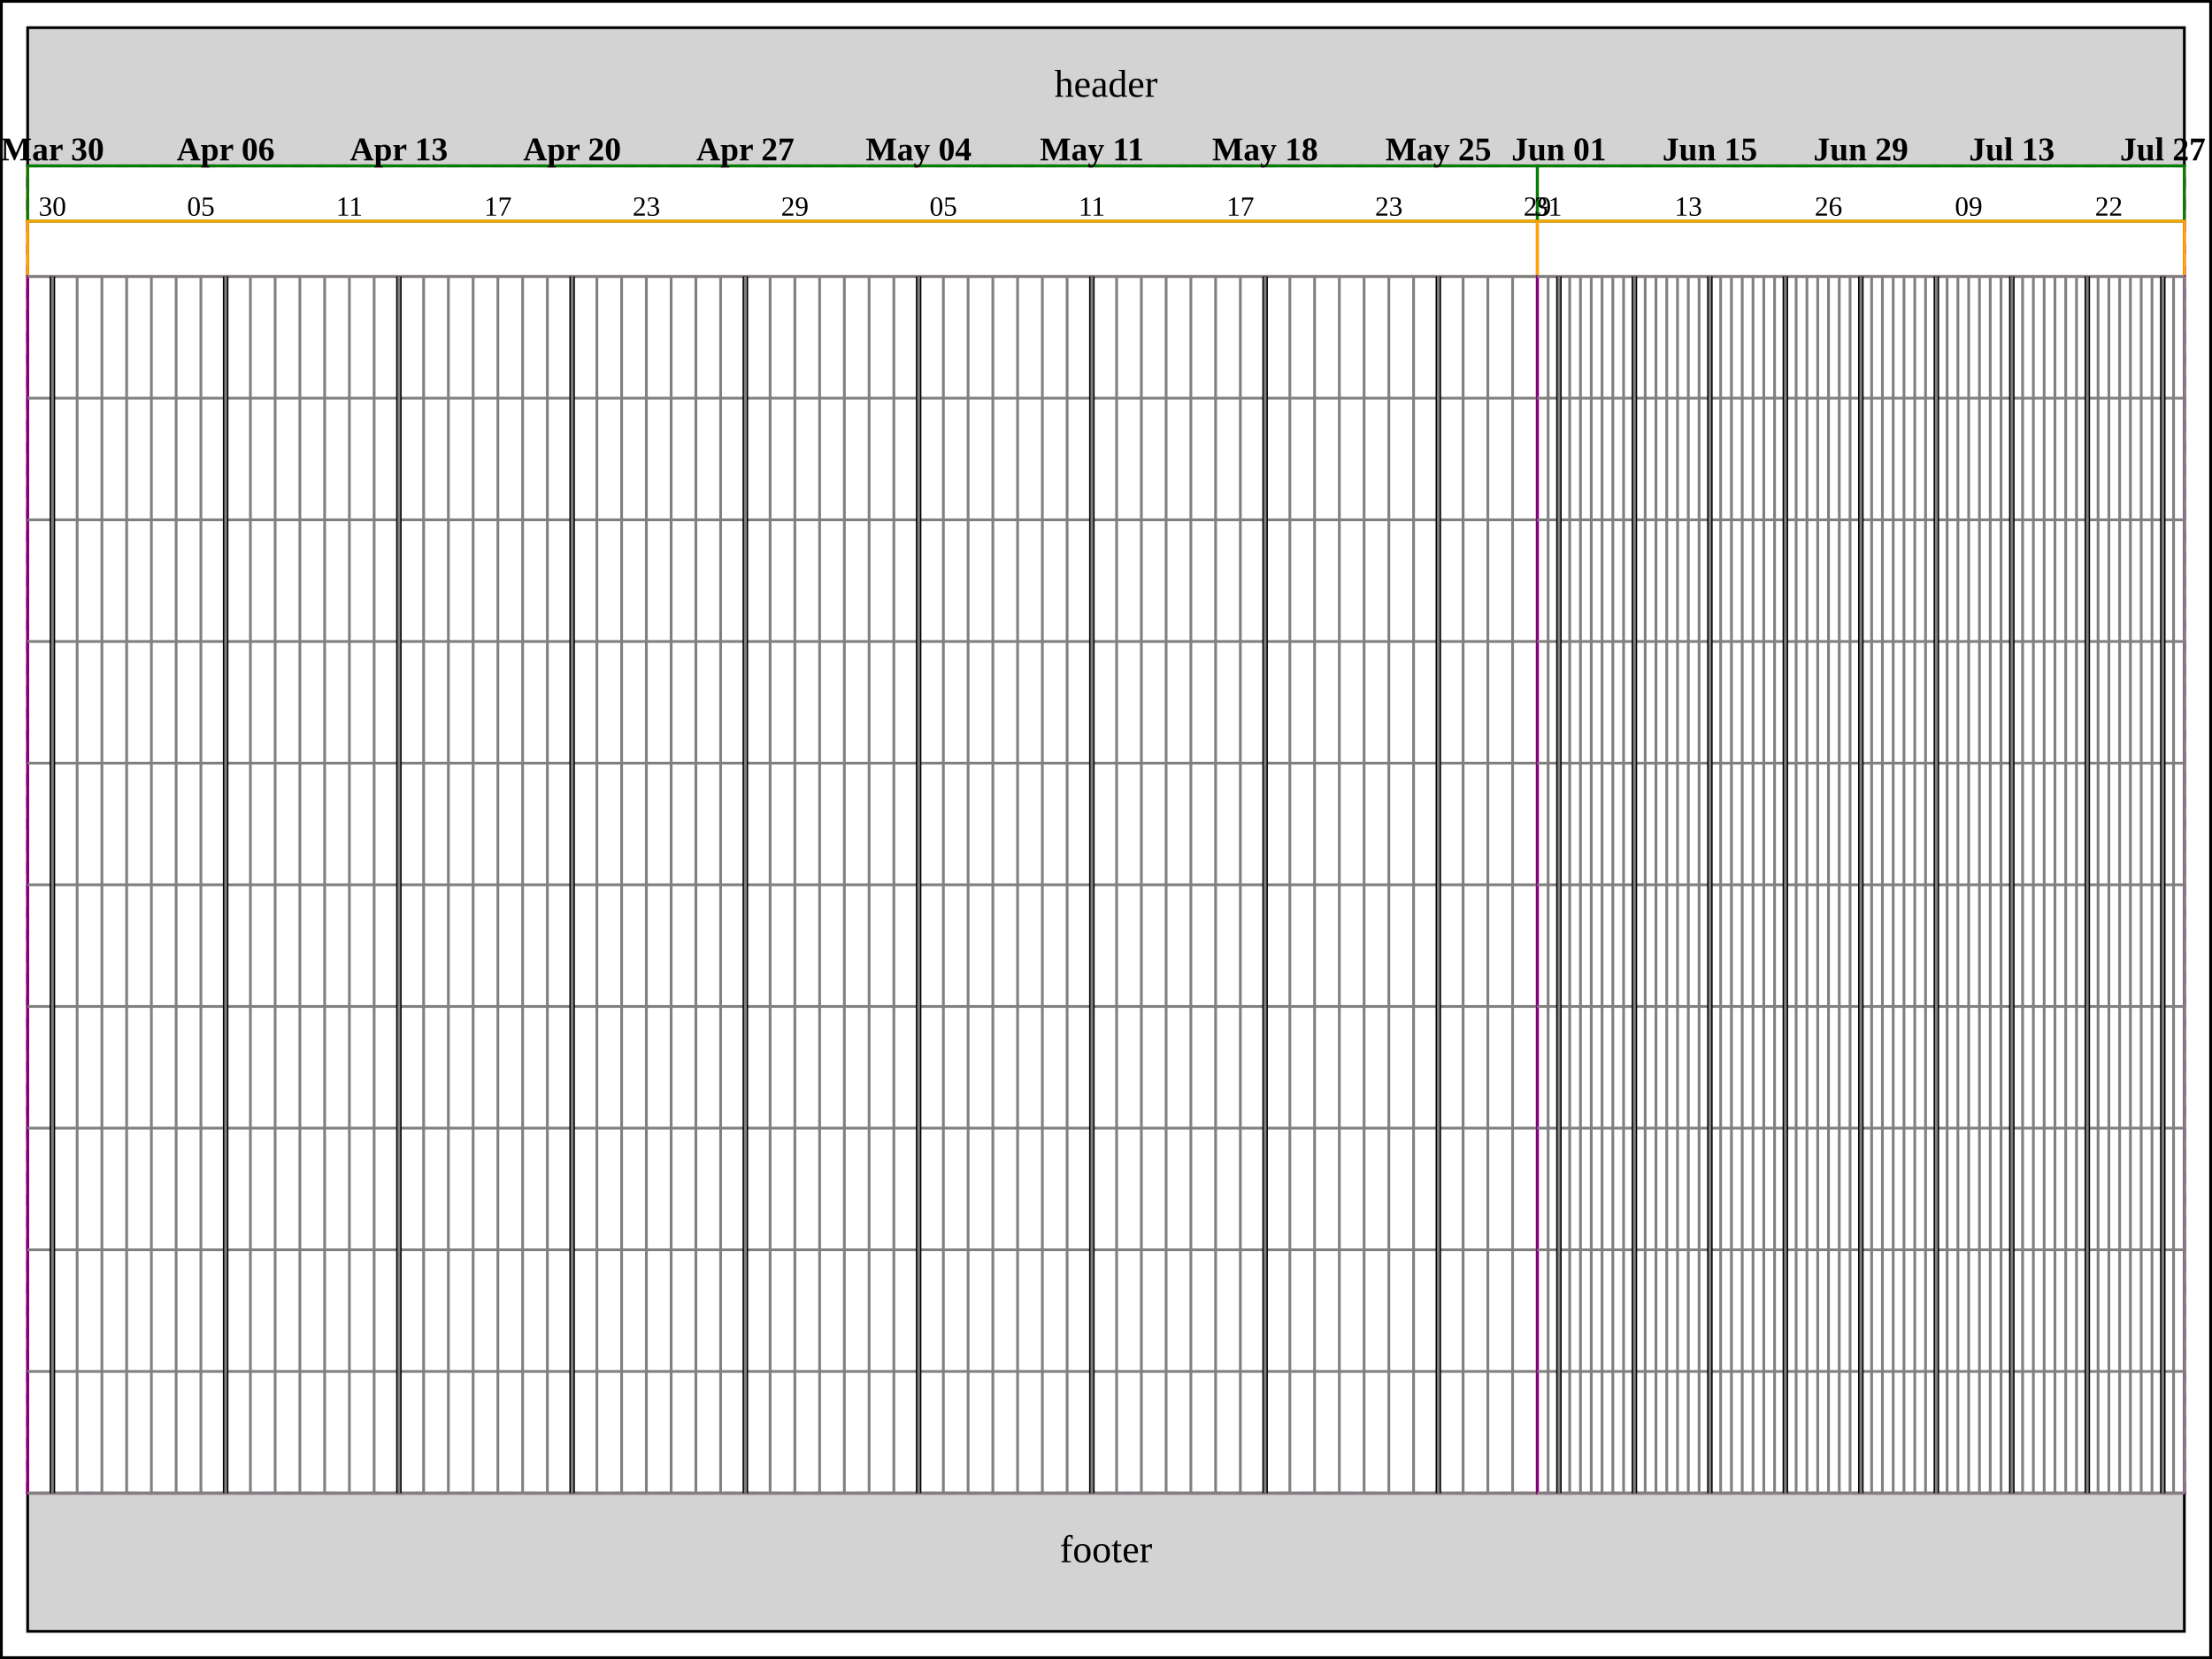
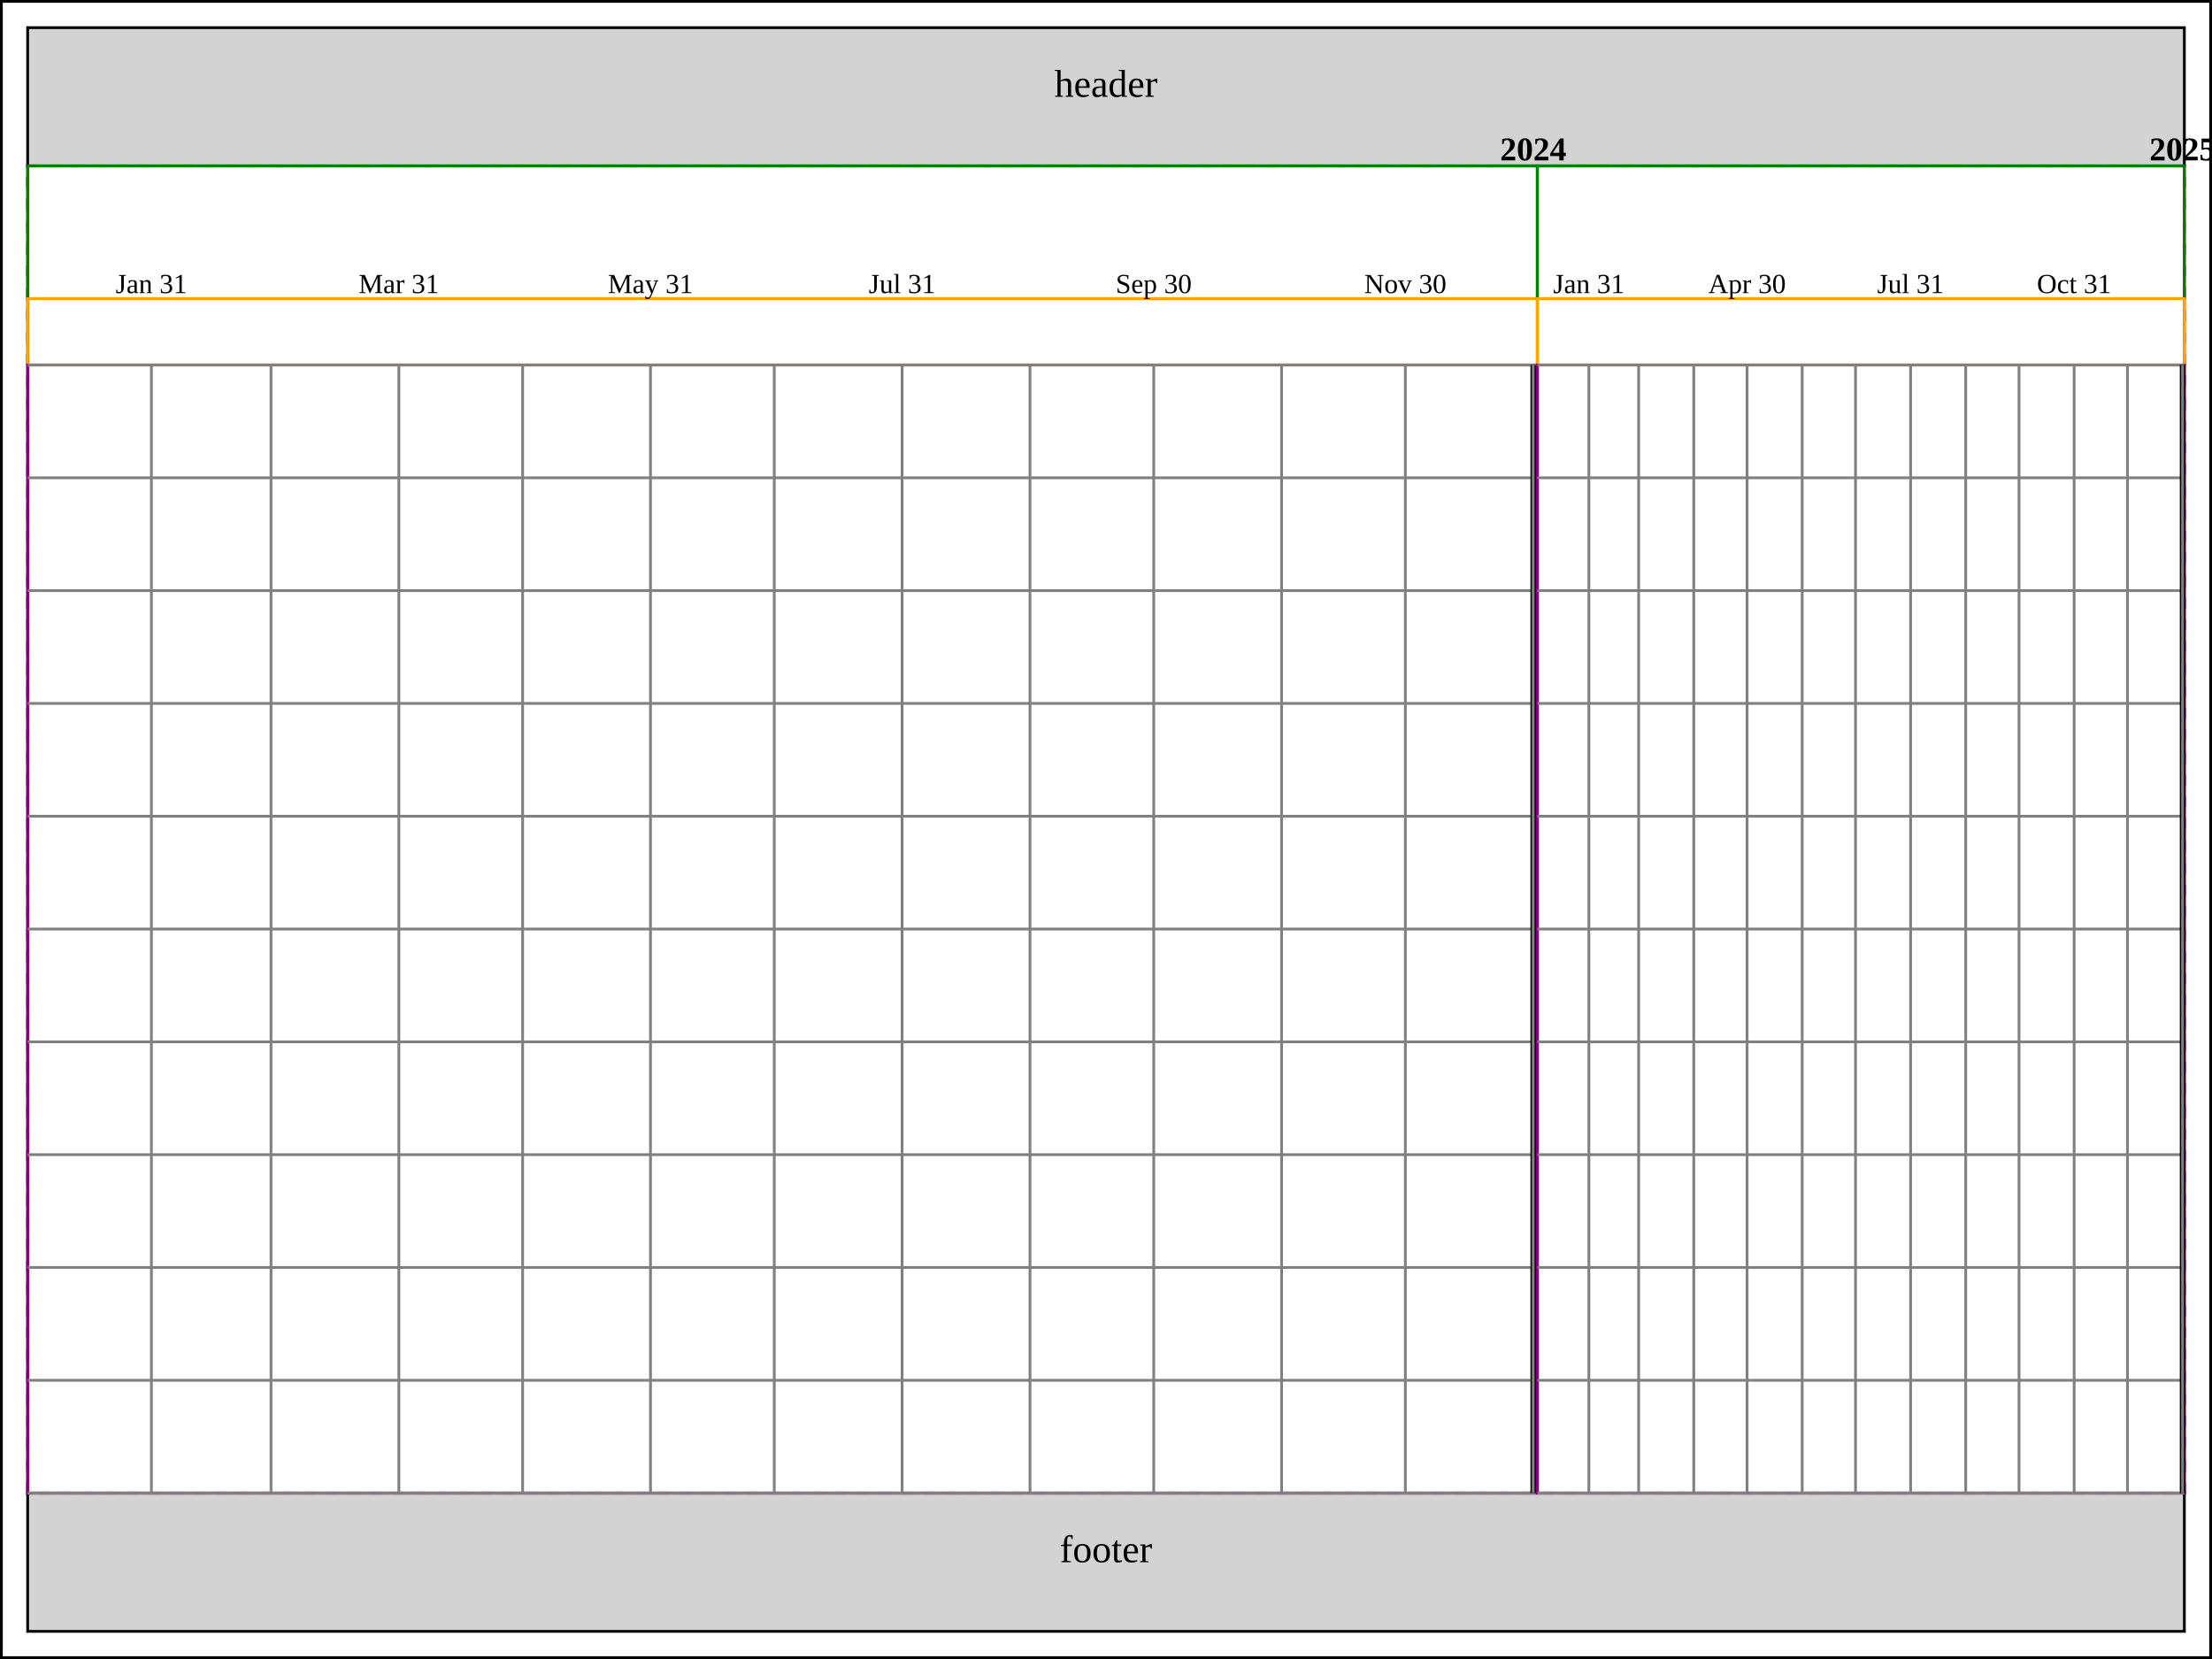
<svg xmlns="http://www.w3.org/2000/svg" baseProfile="full" height="600.0" version="1.1" width="800.0">
  <defs />
  <rect fill="white" height="600.0" stroke="black" stroke-width="2" width="800.0" x="0" y="0" />
  <rect fill="lightgray" height="50.0" stroke="black" stroke-width="1" width="780.0" x="10.0" y="10.0" />
  <text font-size="14" text-anchor="middle" x="400.0" y="35.0">header</text>
  <rect fill="lightgray" height="50.0" stroke="black" stroke-width="1" width="780.0" x="10.0" y="540.0" />
  <text font-size="14" text-anchor="middle" x="400.0" y="565.0">footer</text>
  <rect fill="none" height="480.0" stroke="blue" stroke-dasharray="4" stroke-width="1" width="780.0" x="10.0" y="60.0" />
  <rect fill="none" height="480.0" stroke="red" stroke-width="1" width="546.0" x="10.0" y="60.0" />
-   <rect fill="none" height="20.0" stroke="green" stroke-width="1" width="546.0" x="10.0" y="60.0" />
-   <rect fill="none" height="20.0" stroke="orange" stroke-width="1" width="546.0" x="10.0" y="80.0" />
-   <rect fill="none" height="440.0" stroke="purple" stroke-width="1" width="546.0" x="10.0" y="100.0" />
-   <line stroke="gray" stroke-width="1" x1="10.0" x2="556.0" y1="100.0" y2="100.0" />
-   <line stroke="gray" stroke-width="1" x1="10.0" x2="556.0" y1="144.0" y2="144.0" />
-   <line stroke="gray" stroke-width="1" x1="10.0" x2="556.0" y1="188.0" y2="188.0" />
-   <line stroke="gray" stroke-width="1" x1="10.0" x2="556.0" y1="232.0" y2="232.0" />
-   <line stroke="gray" stroke-width="1" x1="10.0" x2="556.0" y1="276.0" y2="276.0" />
-   <line stroke="gray" stroke-width="1" x1="10.0" x2="556.0" y1="320.0" y2="320.0" />
-   <line stroke="gray" stroke-width="1" x1="10.0" x2="556.0" y1="364.0" y2="364.0" />
-   <line stroke="gray" stroke-width="1" x1="10.0" x2="556.0" y1="408.0" y2="408.0" />
-   <line stroke="gray" stroke-width="1" x1="10.0" x2="556.0" y1="452.0" y2="452.0" />
-   <line stroke="gray" stroke-width="1" x1="10.0" x2="556.0" y1="496.0" y2="496.0" />
+   <rect fill="none" height="48.0" stroke="green" stroke-width="1" width="546.0" x="10.0" y="60.0" />
+   <rect fill="none" height="24.0" stroke="orange" stroke-width="1" width="546.0" x="10.0" y="108.0" />
+   <rect fill="none" height="408.0" stroke="purple" stroke-width="1" width="546.0" x="10.0" y="132.0" />
+   <line stroke="gray" stroke-width="1" x1="10.0" x2="556.0" y1="132.0" y2="132.0" />
+   <line stroke="gray" stroke-width="1" x1="10.0" x2="556.0" y1="172.8" y2="172.8" />
+   <line stroke="gray" stroke-width="1" x1="10.0" x2="556.0" y1="213.6" y2="213.6" />
+   <line stroke="gray" stroke-width="1" x1="10.0" x2="556.0" y1="254.4" y2="254.4" />
+   <line stroke="gray" stroke-width="1" x1="10.0" x2="556.0" y1="295.2" y2="295.2" />
+   <line stroke="gray" stroke-width="1" x1="10.0" x2="556.0" y1="336.0" y2="336.0" />
+   <line stroke="gray" stroke-width="1" x1="10.0" x2="556.0" y1="376.8" y2="376.8" />
+   <line stroke="gray" stroke-width="1" x1="10.0" x2="556.0" y1="417.6" y2="417.6" />
+   <line stroke="gray" stroke-width="1" x1="10.0" x2="556.0" y1="458.4" y2="458.4" />
+   <line stroke="gray" stroke-width="1" x1="10.0" x2="556.0" y1="499.2" y2="499.2" />
  <line stroke="gray" stroke-width="1" x1="10.0" x2="556.0" y1="540.0" y2="540.0" />
-   <line stroke="black" stroke-width="2" x1="18.951" x2="18.951" y1="100.0" y2="540.0" />
-   <line stroke="black" stroke-width="2" x1="81.607" x2="81.607" y1="100.0" y2="540.0" />
-   <line stroke="black" stroke-width="2" x1="144.262" x2="144.262" y1="100.0" y2="540.0" />
-   <line stroke="black" stroke-width="2" x1="206.918" x2="206.918" y1="100.0" y2="540.0" />
-   <line stroke="black" stroke-width="2" x1="269.574" x2="269.574" y1="100.0" y2="540.0" />
-   <line stroke="black" stroke-width="2" x1="332.23" x2="332.23" y1="100.0" y2="540.0" />
-   <line stroke="black" stroke-width="2" x1="394.885" x2="394.885" y1="100.0" y2="540.0" />
-   <line stroke="black" stroke-width="2" x1="457.541" x2="457.541" y1="100.0" y2="540.0" />
-   <line stroke="black" stroke-width="2" x1="520.197" x2="520.197" y1="100.0" y2="540.0" />
-   <text font-size="12" font-weight="bold" text-anchor="middle" x="18.951" y="58.0">Mar 30</text>
-   <text font-size="12" font-weight="bold" text-anchor="middle" x="81.607" y="58.0">Apr 06</text>
-   <text font-size="12" font-weight="bold" text-anchor="middle" x="144.262" y="58.0">Apr 13</text>
-   <text font-size="12" font-weight="bold" text-anchor="middle" x="206.918" y="58.0">Apr 20</text>
-   <text font-size="12" font-weight="bold" text-anchor="middle" x="269.574" y="58.0">Apr 27</text>
-   <text font-size="12" font-weight="bold" text-anchor="middle" x="332.23" y="58.0">May 04</text>
-   <text font-size="12" font-weight="bold" text-anchor="middle" x="394.885" y="58.0">May 11</text>
-   <text font-size="12" font-weight="bold" text-anchor="middle" x="457.541" y="58.0">May 18</text>
-   <text font-size="12" font-weight="bold" text-anchor="middle" x="520.197" y="58.0">May 25</text>
-   <line stroke="gray" stroke-width="1" x1="18.951" x2="18.951" y1="100.0" y2="540.0" />
-   <line stroke="gray" stroke-width="1" x1="27.902" x2="27.902" y1="100.0" y2="540.0" />
-   <line stroke="gray" stroke-width="1" x1="36.852" x2="36.852" y1="100.0" y2="540.0" />
-   <line stroke="gray" stroke-width="1" x1="45.803" x2="45.803" y1="100.0" y2="540.0" />
-   <line stroke="gray" stroke-width="1" x1="54.754" x2="54.754" y1="100.0" y2="540.0" />
-   <line stroke="gray" stroke-width="1" x1="63.705" x2="63.705" y1="100.0" y2="540.0" />
-   <line stroke="gray" stroke-width="1" x1="72.656" x2="72.656" y1="100.0" y2="540.0" />
-   <line stroke="gray" stroke-width="1" x1="81.607" x2="81.607" y1="100.0" y2="540.0" />
-   <line stroke="gray" stroke-width="1" x1="90.557" x2="90.557" y1="100.0" y2="540.0" />
-   <line stroke="gray" stroke-width="1" x1="99.508" x2="99.508" y1="100.0" y2="540.0" />
-   <line stroke="gray" stroke-width="1" x1="108.459" x2="108.459" y1="100.0" y2="540.0" />
-   <line stroke="gray" stroke-width="1" x1="117.41" x2="117.41" y1="100.0" y2="540.0" />
-   <line stroke="gray" stroke-width="1" x1="126.361" x2="126.361" y1="100.0" y2="540.0" />
-   <line stroke="gray" stroke-width="1" x1="135.311" x2="135.311" y1="100.0" y2="540.0" />
-   <line stroke="gray" stroke-width="1" x1="144.262" x2="144.262" y1="100.0" y2="540.0" />
-   <line stroke="gray" stroke-width="1" x1="153.213" x2="153.213" y1="100.0" y2="540.0" />
-   <line stroke="gray" stroke-width="1" x1="162.164" x2="162.164" y1="100.0" y2="540.0" />
-   <line stroke="gray" stroke-width="1" x1="171.115" x2="171.115" y1="100.0" y2="540.0" />
-   <line stroke="gray" stroke-width="1" x1="180.066" x2="180.066" y1="100.0" y2="540.0" />
-   <line stroke="gray" stroke-width="1" x1="189.016" x2="189.016" y1="100.0" y2="540.0" />
-   <line stroke="gray" stroke-width="1" x1="197.967" x2="197.967" y1="100.0" y2="540.0" />
-   <line stroke="gray" stroke-width="1" x1="206.918" x2="206.918" y1="100.0" y2="540.0" />
-   <line stroke="gray" stroke-width="1" x1="215.869" x2="215.869" y1="100.0" y2="540.0" />
-   <line stroke="gray" stroke-width="1" x1="224.82" x2="224.82" y1="100.0" y2="540.0" />
-   <line stroke="gray" stroke-width="1" x1="233.77" x2="233.77" y1="100.0" y2="540.0" />
-   <line stroke="gray" stroke-width="1" x1="242.721" x2="242.721" y1="100.0" y2="540.0" />
-   <line stroke="gray" stroke-width="1" x1="251.672" x2="251.672" y1="100.0" y2="540.0" />
-   <line stroke="gray" stroke-width="1" x1="260.623" x2="260.623" y1="100.0" y2="540.0" />
-   <line stroke="gray" stroke-width="1" x1="269.574" x2="269.574" y1="100.0" y2="540.0" />
-   <line stroke="gray" stroke-width="1" x1="278.525" x2="278.525" y1="100.0" y2="540.0" />
-   <line stroke="gray" stroke-width="1" x1="287.475" x2="287.475" y1="100.0" y2="540.0" />
-   <line stroke="gray" stroke-width="1" x1="296.426" x2="296.426" y1="100.0" y2="540.0" />
-   <line stroke="gray" stroke-width="1" x1="305.377" x2="305.377" y1="100.0" y2="540.0" />
-   <line stroke="gray" stroke-width="1" x1="314.328" x2="314.328" y1="100.0" y2="540.0" />
-   <line stroke="gray" stroke-width="1" x1="323.279" x2="323.279" y1="100.0" y2="540.0" />
-   <line stroke="gray" stroke-width="1" x1="332.23" x2="332.23" y1="100.0" y2="540.0" />
-   <line stroke="gray" stroke-width="1" x1="341.18" x2="341.18" y1="100.0" y2="540.0" />
-   <line stroke="gray" stroke-width="1" x1="350.131" x2="350.131" y1="100.0" y2="540.0" />
-   <line stroke="gray" stroke-width="1" x1="359.082" x2="359.082" y1="100.0" y2="540.0" />
-   <line stroke="gray" stroke-width="1" x1="368.033" x2="368.033" y1="100.0" y2="540.0" />
-   <line stroke="gray" stroke-width="1" x1="376.984" x2="376.984" y1="100.0" y2="540.0" />
-   <line stroke="gray" stroke-width="1" x1="385.934" x2="385.934" y1="100.0" y2="540.0" />
-   <line stroke="gray" stroke-width="1" x1="394.885" x2="394.885" y1="100.0" y2="540.0" />
-   <line stroke="gray" stroke-width="1" x1="403.836" x2="403.836" y1="100.0" y2="540.0" />
-   <line stroke="gray" stroke-width="1" x1="412.787" x2="412.787" y1="100.0" y2="540.0" />
-   <line stroke="gray" stroke-width="1" x1="421.738" x2="421.738" y1="100.0" y2="540.0" />
-   <line stroke="gray" stroke-width="1" x1="430.689" x2="430.689" y1="100.0" y2="540.0" />
-   <line stroke="gray" stroke-width="1" x1="439.639" x2="439.639" y1="100.0" y2="540.0" />
-   <line stroke="gray" stroke-width="1" x1="448.59" x2="448.59" y1="100.0" y2="540.0" />
-   <line stroke="gray" stroke-width="1" x1="457.541" x2="457.541" y1="100.0" y2="540.0" />
-   <line stroke="gray" stroke-width="1" x1="466.492" x2="466.492" y1="100.0" y2="540.0" />
-   <line stroke="gray" stroke-width="1" x1="475.443" x2="475.443" y1="100.0" y2="540.0" />
-   <line stroke="gray" stroke-width="1" x1="484.393" x2="484.393" y1="100.0" y2="540.0" />
-   <line stroke="gray" stroke-width="1" x1="493.344" x2="493.344" y1="100.0" y2="540.0" />
-   <line stroke="gray" stroke-width="1" x1="502.295" x2="502.295" y1="100.0" y2="540.0" />
-   <line stroke="gray" stroke-width="1" x1="511.246" x2="511.246" y1="100.0" y2="540.0" />
-   <line stroke="gray" stroke-width="1" x1="520.197" x2="520.197" y1="100.0" y2="540.0" />
-   <line stroke="gray" stroke-width="1" x1="529.148" x2="529.148" y1="100.0" y2="540.0" />
-   <line stroke="gray" stroke-width="1" x1="538.098" x2="538.098" y1="100.0" y2="540.0" />
-   <line stroke="gray" stroke-width="1" x1="547.049" x2="547.049" y1="100.0" y2="540.0" />
-   <line stroke="gray" stroke-width="1" x1="556.0" x2="556.0" y1="100.0" y2="540.0" />
-   <text font-size="10" text-anchor="middle" x="18.951" y="78.0">30</text>
-   <text font-size="10" text-anchor="middle" x="72.656" y="78.0">05</text>
-   <text font-size="10" text-anchor="middle" x="126.361" y="78.0">11</text>
-   <text font-size="10" text-anchor="middle" x="180.066" y="78.0">17</text>
-   <text font-size="10" text-anchor="middle" x="233.77" y="78.0">23</text>
-   <text font-size="10" text-anchor="middle" x="287.475" y="78.0">29</text>
-   <text font-size="10" text-anchor="middle" x="341.18" y="78.0">05</text>
-   <text font-size="10" text-anchor="middle" x="394.885" y="78.0">11</text>
-   <text font-size="10" text-anchor="middle" x="448.59" y="78.0">17</text>
-   <text font-size="10" text-anchor="middle" x="502.295" y="78.0">23</text>
-   <text font-size="10" text-anchor="middle" x="556.0" y="78.0">29</text>
+   <line stroke="black" stroke-width="2" x1="554.508" x2="554.508" y1="132.0" y2="540.0" />
+   <text font-size="12" font-weight="bold" text-anchor="middle" x="554.508" y="58.0">2024</text>
+   <line stroke="gray" stroke-width="1" x1="54.754" x2="54.754" y1="132.0" y2="540.0" />
+   <line stroke="gray" stroke-width="1" x1="98.016" x2="98.016" y1="132.0" y2="540.0" />
+   <line stroke="gray" stroke-width="1" x1="144.262" x2="144.262" y1="132.0" y2="540.0" />
+   <line stroke="gray" stroke-width="1" x1="189.016" x2="189.016" y1="132.0" y2="540.0" />
+   <line stroke="gray" stroke-width="1" x1="235.262" x2="235.262" y1="132.0" y2="540.0" />
+   <line stroke="gray" stroke-width="1" x1="280.016" x2="280.016" y1="132.0" y2="540.0" />
+   <line stroke="gray" stroke-width="1" x1="326.262" x2="326.262" y1="132.0" y2="540.0" />
+   <line stroke="gray" stroke-width="1" x1="372.508" x2="372.508" y1="132.0" y2="540.0" />
+   <line stroke="gray" stroke-width="1" x1="417.262" x2="417.262" y1="132.0" y2="540.0" />
+   <line stroke="gray" stroke-width="1" x1="463.508" x2="463.508" y1="132.0" y2="540.0" />
+   <line stroke="gray" stroke-width="1" x1="508.262" x2="508.262" y1="132.0" y2="540.0" />
+   <line stroke="gray" stroke-width="1" x1="554.508" x2="554.508" y1="132.0" y2="540.0" />
+   <text font-size="10" text-anchor="middle" x="54.754" y="106.0">Jan 31</text>
+   <text font-size="10" text-anchor="middle" x="144.262" y="106.0">Mar 31</text>
+   <text font-size="10" text-anchor="middle" x="235.262" y="106.0">May 31</text>
+   <text font-size="10" text-anchor="middle" x="326.262" y="106.0">Jul 31</text>
+   <text font-size="10" text-anchor="middle" x="417.262" y="106.0">Sep 30</text>
+   <text font-size="10" text-anchor="middle" x="508.262" y="106.0">Nov 30</text>
  <rect fill="none" height="480.0" stroke="red" stroke-width="1" width="234.0" x="556.0" y="60.0" />
-   <rect fill="none" height="20.0" stroke="green" stroke-width="1" width="234.0" x="556.0" y="60.0" />
-   <rect fill="none" height="20.0" stroke="orange" stroke-width="1" width="234.0" x="556.0" y="80.0" />
-   <rect fill="none" height="440.0" stroke="purple" stroke-width="1" width="234.0" x="556.0" y="100.0" />
-   <line stroke="gray" stroke-width="1" x1="556.0" x2="790.0" y1="100.0" y2="100.0" />
-   <line stroke="gray" stroke-width="1" x1="556.0" x2="790.0" y1="144.0" y2="144.0" />
-   <line stroke="gray" stroke-width="1" x1="556.0" x2="790.0" y1="188.0" y2="188.0" />
-   <line stroke="gray" stroke-width="1" x1="556.0" x2="790.0" y1="232.0" y2="232.0" />
-   <line stroke="gray" stroke-width="1" x1="556.0" x2="790.0" y1="276.0" y2="276.0" />
-   <line stroke="gray" stroke-width="1" x1="556.0" x2="790.0" y1="320.0" y2="320.0" />
-   <line stroke="gray" stroke-width="1" x1="556.0" x2="790.0" y1="364.0" y2="364.0" />
-   <line stroke="gray" stroke-width="1" x1="556.0" x2="790.0" y1="408.0" y2="408.0" />
-   <line stroke="gray" stroke-width="1" x1="556.0" x2="790.0" y1="452.0" y2="452.0" />
-   <line stroke="gray" stroke-width="1" x1="556.0" x2="790.0" y1="496.0" y2="496.0" />
+   <rect fill="none" height="48.0" stroke="green" stroke-width="1" width="234.0" x="556.0" y="60.0" />
+   <rect fill="none" height="24.0" stroke="orange" stroke-width="1" width="234.0" x="556.0" y="108.0" />
+   <rect fill="none" height="408.0" stroke="purple" stroke-width="1" width="234.0" x="556.0" y="132.0" />
+   <line stroke="gray" stroke-width="1" x1="556.0" x2="790.0" y1="132.0" y2="132.0" />
+   <line stroke="gray" stroke-width="1" x1="556.0" x2="790.0" y1="172.8" y2="172.8" />
+   <line stroke="gray" stroke-width="1" x1="556.0" x2="790.0" y1="213.6" y2="213.6" />
+   <line stroke="gray" stroke-width="1" x1="556.0" x2="790.0" y1="254.4" y2="254.4" />
+   <line stroke="gray" stroke-width="1" x1="556.0" x2="790.0" y1="295.2" y2="295.2" />
+   <line stroke="gray" stroke-width="1" x1="556.0" x2="790.0" y1="336.0" y2="336.0" />
+   <line stroke="gray" stroke-width="1" x1="556.0" x2="790.0" y1="376.8" y2="376.8" />
+   <line stroke="gray" stroke-width="1" x1="556.0" x2="790.0" y1="417.6" y2="417.6" />
+   <line stroke="gray" stroke-width="1" x1="556.0" x2="790.0" y1="458.4" y2="458.4" />
+   <line stroke="gray" stroke-width="1" x1="556.0" x2="790.0" y1="499.2" y2="499.2" />
  <line stroke="gray" stroke-width="1" x1="556.0" x2="790.0" y1="540.0" y2="540.0" />
-   <line stroke="black" stroke-width="2" x1="563.8" x2="563.8" y1="100.0" y2="540.0" />
-   <line stroke="black" stroke-width="2" x1="591.1" x2="591.1" y1="100.0" y2="540.0" />
-   <line stroke="black" stroke-width="2" x1="618.4" x2="618.4" y1="100.0" y2="540.0" />
-   <line stroke="black" stroke-width="2" x1="645.7" x2="645.7" y1="100.0" y2="540.0" />
-   <line stroke="black" stroke-width="2" x1="673.0" x2="673.0" y1="100.0" y2="540.0" />
-   <line stroke="black" stroke-width="2" x1="700.3" x2="700.3" y1="100.0" y2="540.0" />
-   <line stroke="black" stroke-width="2" x1="727.6" x2="727.6" y1="100.0" y2="540.0" />
-   <line stroke="black" stroke-width="2" x1="754.9" x2="754.9" y1="100.0" y2="540.0" />
-   <line stroke="black" stroke-width="2" x1="782.2" x2="782.2" y1="100.0" y2="540.0" />
-   <text font-size="12" font-weight="bold" text-anchor="middle" x="563.8" y="58.0">Jun 01</text>
-   <text font-size="12" font-weight="bold" text-anchor="middle" x="618.4" y="58.0">Jun 15</text>
-   <text font-size="12" font-weight="bold" text-anchor="middle" x="673.0" y="58.0">Jun 29</text>
-   <text font-size="12" font-weight="bold" text-anchor="middle" x="727.6" y="58.0">Jul 13</text>
-   <text font-size="12" font-weight="bold" text-anchor="middle" x="782.2" y="58.0">Jul 27</text>
-   <line stroke="gray" stroke-width="1" x1="559.9" x2="559.9" y1="100.0" y2="540.0" />
-   <line stroke="gray" stroke-width="1" x1="563.8" x2="563.8" y1="100.0" y2="540.0" />
-   <line stroke="gray" stroke-width="1" x1="567.7" x2="567.7" y1="100.0" y2="540.0" />
-   <line stroke="gray" stroke-width="1" x1="571.6" x2="571.6" y1="100.0" y2="540.0" />
-   <line stroke="gray" stroke-width="1" x1="575.5" x2="575.5" y1="100.0" y2="540.0" />
-   <line stroke="gray" stroke-width="1" x1="579.4" x2="579.4" y1="100.0" y2="540.0" />
-   <line stroke="gray" stroke-width="1" x1="583.3" x2="583.3" y1="100.0" y2="540.0" />
-   <line stroke="gray" stroke-width="1" x1="587.2" x2="587.2" y1="100.0" y2="540.0" />
-   <line stroke="gray" stroke-width="1" x1="591.1" x2="591.1" y1="100.0" y2="540.0" />
-   <line stroke="gray" stroke-width="1" x1="595.0" x2="595.0" y1="100.0" y2="540.0" />
-   <line stroke="gray" stroke-width="1" x1="598.9" x2="598.9" y1="100.0" y2="540.0" />
-   <line stroke="gray" stroke-width="1" x1="602.8" x2="602.8" y1="100.0" y2="540.0" />
-   <line stroke="gray" stroke-width="1" x1="606.7" x2="606.7" y1="100.0" y2="540.0" />
-   <line stroke="gray" stroke-width="1" x1="610.6" x2="610.6" y1="100.0" y2="540.0" />
-   <line stroke="gray" stroke-width="1" x1="614.5" x2="614.5" y1="100.0" y2="540.0" />
-   <line stroke="gray" stroke-width="1" x1="618.4" x2="618.4" y1="100.0" y2="540.0" />
-   <line stroke="gray" stroke-width="1" x1="622.3" x2="622.3" y1="100.0" y2="540.0" />
-   <line stroke="gray" stroke-width="1" x1="626.2" x2="626.2" y1="100.0" y2="540.0" />
-   <line stroke="gray" stroke-width="1" x1="630.1" x2="630.1" y1="100.0" y2="540.0" />
-   <line stroke="gray" stroke-width="1" x1="634.0" x2="634.0" y1="100.0" y2="540.0" />
-   <line stroke="gray" stroke-width="1" x1="637.9" x2="637.9" y1="100.0" y2="540.0" />
-   <line stroke="gray" stroke-width="1" x1="641.8" x2="641.8" y1="100.0" y2="540.0" />
-   <line stroke="gray" stroke-width="1" x1="645.7" x2="645.7" y1="100.0" y2="540.0" />
-   <line stroke="gray" stroke-width="1" x1="649.6" x2="649.6" y1="100.0" y2="540.0" />
-   <line stroke="gray" stroke-width="1" x1="653.5" x2="653.5" y1="100.0" y2="540.0" />
-   <line stroke="gray" stroke-width="1" x1="657.4" x2="657.4" y1="100.0" y2="540.0" />
-   <line stroke="gray" stroke-width="1" x1="661.3" x2="661.3" y1="100.0" y2="540.0" />
-   <line stroke="gray" stroke-width="1" x1="665.2" x2="665.2" y1="100.0" y2="540.0" />
-   <line stroke="gray" stroke-width="1" x1="669.1" x2="669.1" y1="100.0" y2="540.0" />
-   <line stroke="gray" stroke-width="1" x1="673.0" x2="673.0" y1="100.0" y2="540.0" />
-   <line stroke="gray" stroke-width="1" x1="676.9" x2="676.9" y1="100.0" y2="540.0" />
-   <line stroke="gray" stroke-width="1" x1="680.8" x2="680.8" y1="100.0" y2="540.0" />
-   <line stroke="gray" stroke-width="1" x1="684.7" x2="684.7" y1="100.0" y2="540.0" />
-   <line stroke="gray" stroke-width="1" x1="688.6" x2="688.6" y1="100.0" y2="540.0" />
-   <line stroke="gray" stroke-width="1" x1="692.5" x2="692.5" y1="100.0" y2="540.0" />
-   <line stroke="gray" stroke-width="1" x1="696.4" x2="696.4" y1="100.0" y2="540.0" />
-   <line stroke="gray" stroke-width="1" x1="700.3" x2="700.3" y1="100.0" y2="540.0" />
-   <line stroke="gray" stroke-width="1" x1="704.2" x2="704.2" y1="100.0" y2="540.0" />
-   <line stroke="gray" stroke-width="1" x1="708.1" x2="708.1" y1="100.0" y2="540.0" />
-   <line stroke="gray" stroke-width="1" x1="712.0" x2="712.0" y1="100.0" y2="540.0" />
-   <line stroke="gray" stroke-width="1" x1="715.9" x2="715.9" y1="100.0" y2="540.0" />
-   <line stroke="gray" stroke-width="1" x1="719.8" x2="719.8" y1="100.0" y2="540.0" />
-   <line stroke="gray" stroke-width="1" x1="723.7" x2="723.7" y1="100.0" y2="540.0" />
-   <line stroke="gray" stroke-width="1" x1="727.6" x2="727.6" y1="100.0" y2="540.0" />
-   <line stroke="gray" stroke-width="1" x1="731.5" x2="731.5" y1="100.0" y2="540.0" />
-   <line stroke="gray" stroke-width="1" x1="735.4" x2="735.4" y1="100.0" y2="540.0" />
-   <line stroke="gray" stroke-width="1" x1="739.3" x2="739.3" y1="100.0" y2="540.0" />
-   <line stroke="gray" stroke-width="1" x1="743.2" x2="743.2" y1="100.0" y2="540.0" />
-   <line stroke="gray" stroke-width="1" x1="747.1" x2="747.1" y1="100.0" y2="540.0" />
-   <line stroke="gray" stroke-width="1" x1="751.0" x2="751.0" y1="100.0" y2="540.0" />
-   <line stroke="gray" stroke-width="1" x1="754.9" x2="754.9" y1="100.0" y2="540.0" />
-   <line stroke="gray" stroke-width="1" x1="758.8" x2="758.8" y1="100.0" y2="540.0" />
-   <line stroke="gray" stroke-width="1" x1="762.7" x2="762.7" y1="100.0" y2="540.0" />
-   <line stroke="gray" stroke-width="1" x1="766.6" x2="766.6" y1="100.0" y2="540.0" />
-   <line stroke="gray" stroke-width="1" x1="770.5" x2="770.5" y1="100.0" y2="540.0" />
-   <line stroke="gray" stroke-width="1" x1="774.4" x2="774.4" y1="100.0" y2="540.0" />
-   <line stroke="gray" stroke-width="1" x1="778.3" x2="778.3" y1="100.0" y2="540.0" />
-   <line stroke="gray" stroke-width="1" x1="782.2" x2="782.2" y1="100.0" y2="540.0" />
-   <line stroke="gray" stroke-width="1" x1="786.1" x2="786.1" y1="100.0" y2="540.0" />
-   <line stroke="gray" stroke-width="1" x1="790.0" x2="790.0" y1="100.0" y2="540.0" />
-   <text font-size="10" text-anchor="middle" x="559.9" y="78.0">31</text>
-   <text font-size="10" text-anchor="middle" x="610.6" y="78.0">13</text>
-   <text font-size="10" text-anchor="middle" x="661.3" y="78.0">26</text>
-   <text font-size="10" text-anchor="middle" x="712.0" y="78.0">09</text>
-   <text font-size="10" text-anchor="middle" x="762.7" y="78.0">22</text>
+   <line stroke="black" stroke-width="2" x1="789.357" x2="789.357" y1="132.0" y2="540.0" />
+   <text font-size="12" font-weight="bold" text-anchor="middle" x="789.357" y="58.0">2025</text>
+   <line stroke="gray" stroke-width="1" x1="574.643" x2="574.643" y1="132.0" y2="540.0" />
+   <line stroke="gray" stroke-width="1" x1="592.643" x2="592.643" y1="132.0" y2="540.0" />
+   <line stroke="gray" stroke-width="1" x1="612.571" x2="612.571" y1="132.0" y2="540.0" />
+   <line stroke="gray" stroke-width="1" x1="631.857" x2="631.857" y1="132.0" y2="540.0" />
+   <line stroke="gray" stroke-width="1" x1="651.786" x2="651.786" y1="132.0" y2="540.0" />
+   <line stroke="gray" stroke-width="1" x1="671.071" x2="671.071" y1="132.0" y2="540.0" />
+   <line stroke="gray" stroke-width="1" x1="691.0" x2="691.0" y1="132.0" y2="540.0" />
+   <line stroke="gray" stroke-width="1" x1="710.929" x2="710.929" y1="132.0" y2="540.0" />
+   <line stroke="gray" stroke-width="1" x1="730.214" x2="730.214" y1="132.0" y2="540.0" />
+   <line stroke="gray" stroke-width="1" x1="750.143" x2="750.143" y1="132.0" y2="540.0" />
+   <line stroke="gray" stroke-width="1" x1="769.429" x2="769.429" y1="132.0" y2="540.0" />
+   <line stroke="gray" stroke-width="1" x1="789.357" x2="789.357" y1="132.0" y2="540.0" />
+   <text font-size="10" text-anchor="middle" x="574.643" y="106.0">Jan 31</text>
+   <text font-size="10" text-anchor="middle" x="631.857" y="106.0">Apr 30</text>
+   <text font-size="10" text-anchor="middle" x="691.0" y="106.0">Jul 31</text>
+   <text font-size="10" text-anchor="middle" x="750.143" y="106.0">Oct 31</text>
</svg>
